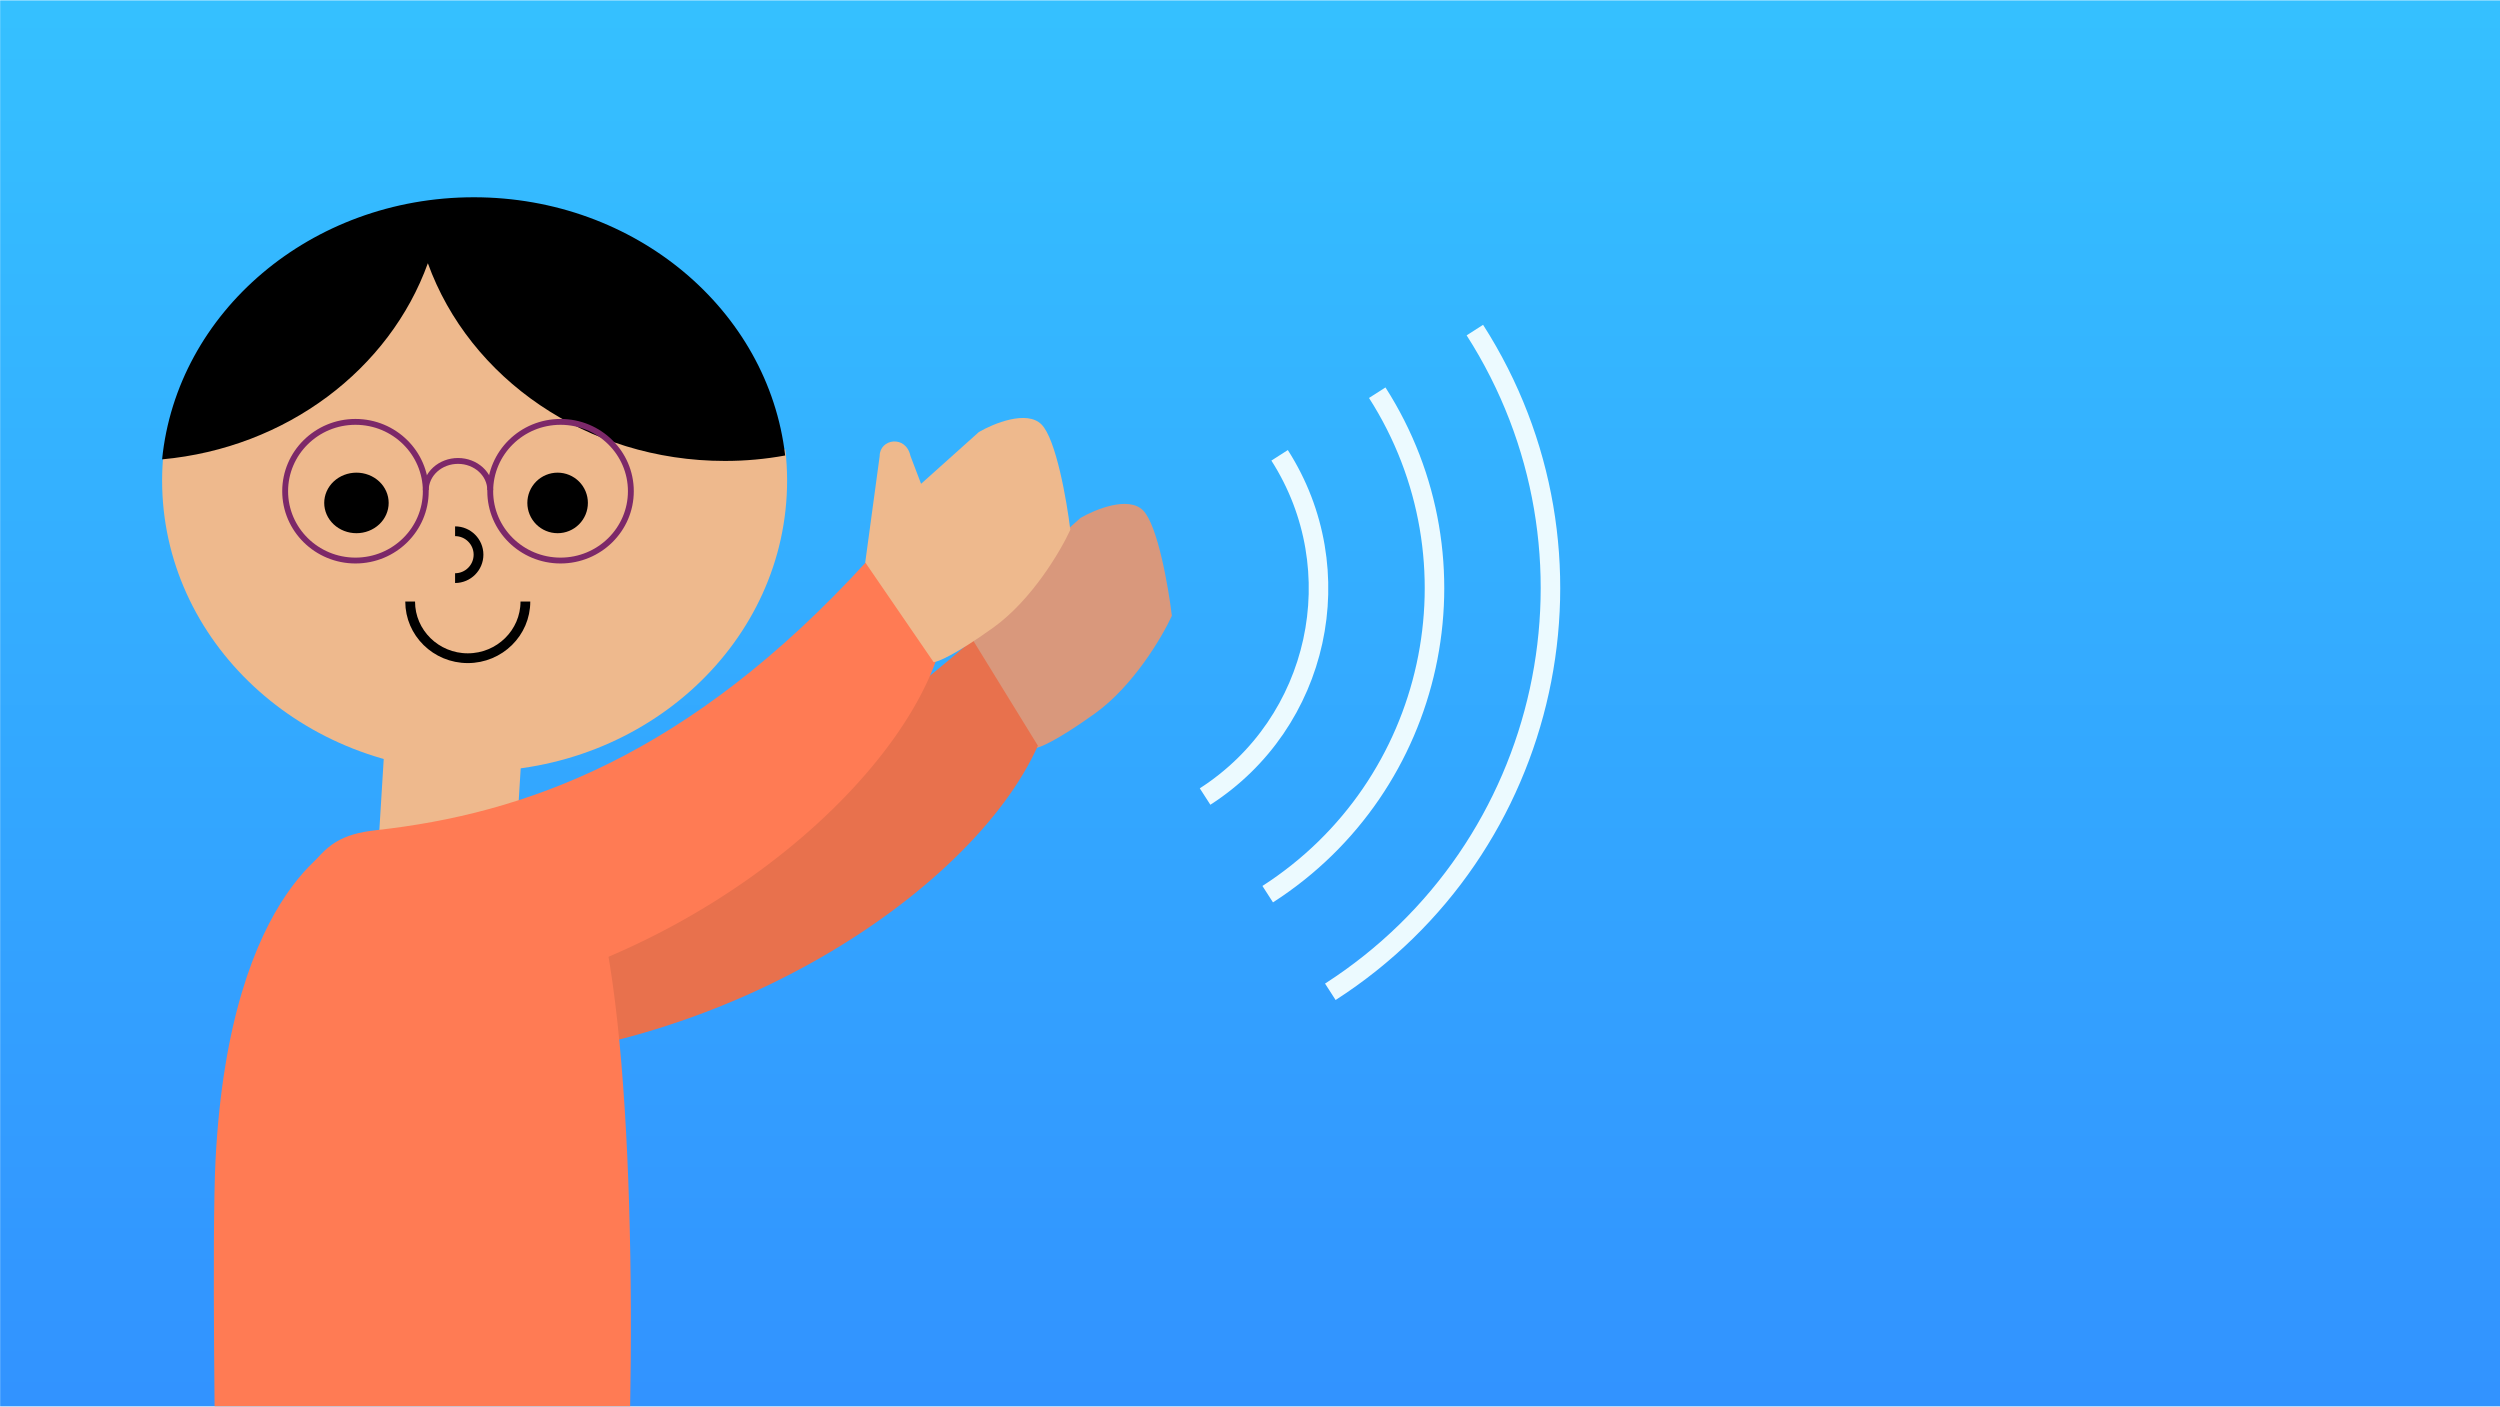
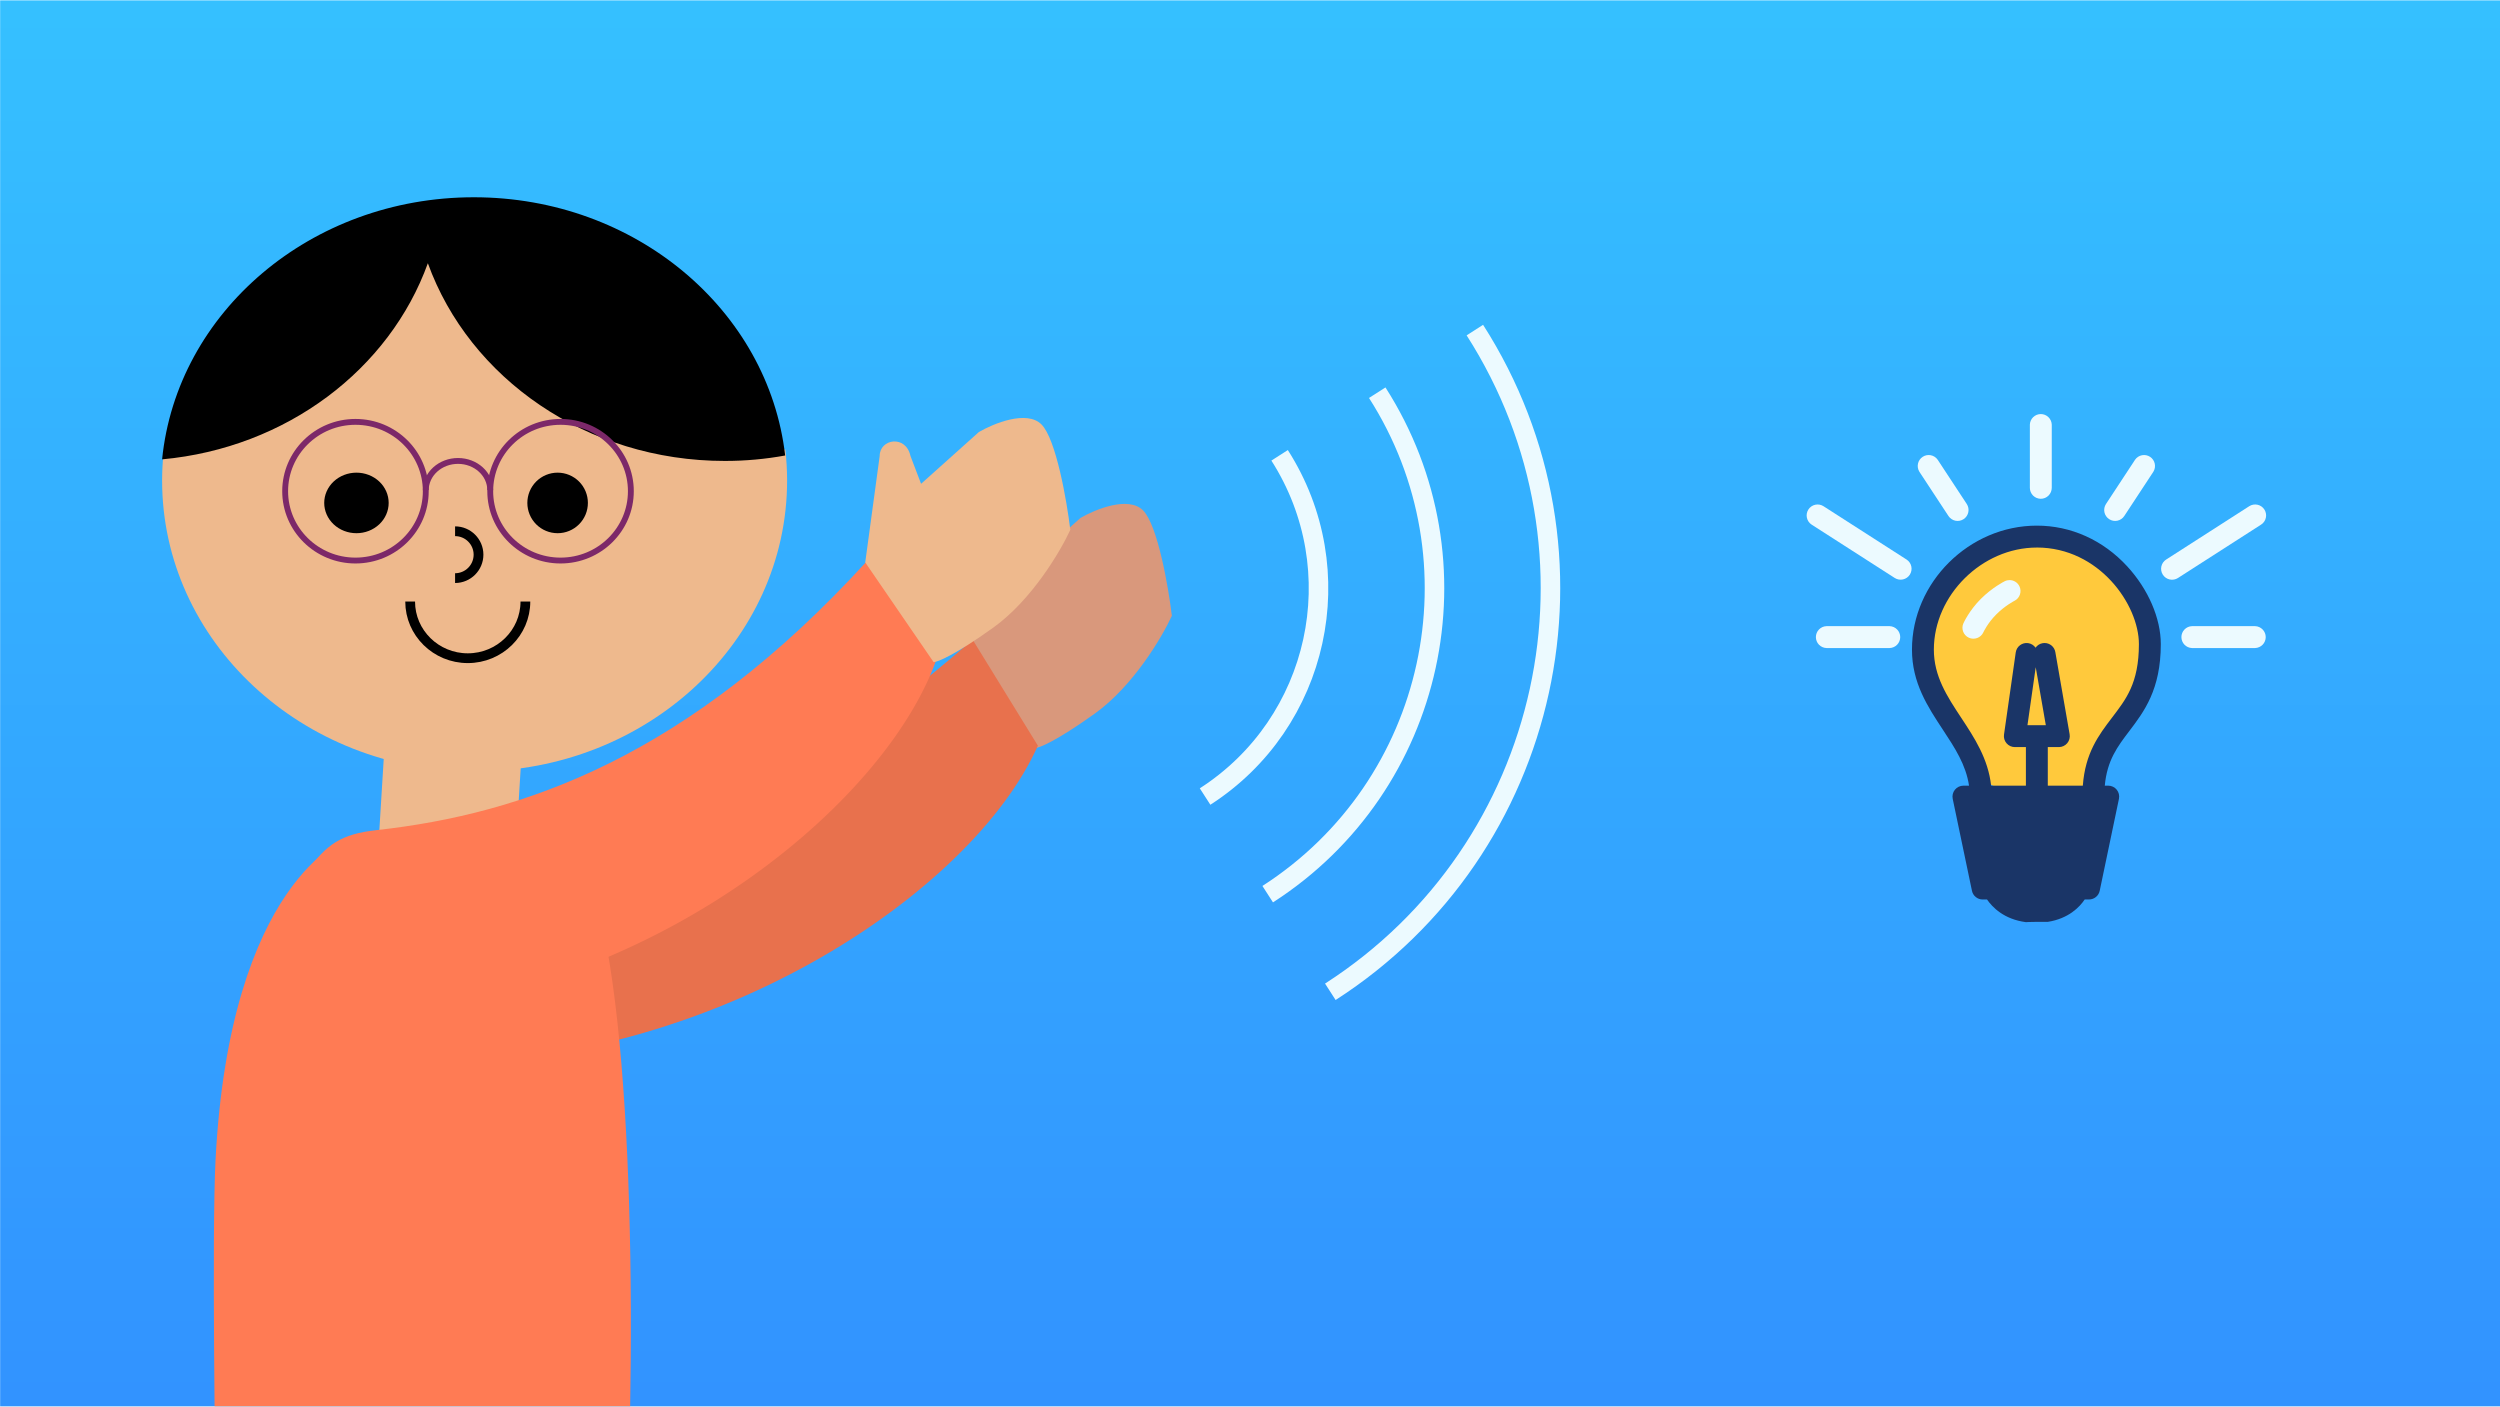
<svg xmlns="http://www.w3.org/2000/svg" width="1280" height="720" viewBox="0 0 1280 720" fill="none">
  <g clip-path="url(#clip0_410_4586)">
    <rect width="1280" height="720" fill="#ECFAFF" />
    <path d="M0.078 0.211H1280.06V720.201H0.078V0.211Z" fill="url(#paint0_linear_410_4586)" />
    <path d="M755.127 169C828.057 282.947 794.926 434.63 681.127 507.798" stroke="#ECFAFF" stroke-width="10" stroke-miterlimit="10" />
    <path d="M705.143 201.062C760.387 287.413 735.28 402.359 649.063 457.814" stroke="#ECFAFF" stroke-width="10" stroke-miterlimit="10" />
    <path d="M655.159 233.125C692.717 291.879 675.634 370.092 617 407.829" stroke="#ECFAFF" stroke-width="10" stroke-miterlimit="10" />
+     <path d="M986.702 332.251C986.702 300.302 1012.6 274.402 1044.55 274.402C1076.5 274.402 1102.4 300.302 1102.4 332.251C1068.45 398.275 1086.05 407.078 1044.55 407.078C999.278 407.078 1003.05 375.01 986.702 332.251Z" fill="#FFC93C" />
+     <path fill-rule="evenodd" clip-rule="evenodd" d="M1044.89 255.375C1046.38 255.375 1047.8 254.785 1048.85 253.735C1049.9 252.686 1050.49 251.261 1050.5 249.776V217.401C1050.44 215.951 1049.83 214.578 1048.78 213.57C1047.74 212.563 1046.34 212 1044.89 212C1043.44 212 1042.05 212.563 1041 213.57C1039.96 214.578 1039.34 215.951 1039.29 217.401V249.776C1039.29 251.26 1039.88 252.683 1040.93 253.733C1041.98 254.782 1043.41 255.373 1044.89 255.375Z" fill="#ECFAFF" />
+     <path fill-rule="evenodd" clip-rule="evenodd" d="M1154.65 320.591H1122.28C1120.83 320.644 1119.45 321.258 1118.45 322.303C1117.44 323.348 1116.88 324.742 1116.88 326.194C1116.88 327.645 1117.44 329.04 1118.45 330.085C1119.45 331.13 1120.83 331.744 1122.28 331.797H1154.65C1156.1 331.744 1157.47 331.13 1158.48 330.085C1159.49 329.04 1160.05 327.645 1160.05 326.194C1160.05 324.742 1159.49 323.348 1158.48 322.303C1157.47 321.258 1156.1 320.644 1154.65 320.591Z" fill="#ECFAFF" />
+     <path fill-rule="evenodd" clip-rule="evenodd" d="M967.51 320.591H935.136C933.685 320.644 932.312 321.258 931.305 322.303C930.297 323.348 929.734 324.742 929.734 326.194C929.734 327.645 930.297 329.04 931.305 330.085C932.312 331.13 933.685 331.744 935.136 331.797H967.51C968.961 331.744 970.334 331.13 971.341 330.085C972.349 329.04 972.911 327.645 972.911 326.194C972.911 324.742 972.349 323.348 971.341 322.303C970.334 321.258 968.961 320.644 967.51 320.591Z" fill="#ECFAFF" />
+     <path fill-rule="evenodd" clip-rule="evenodd" d="M1115.12 295.931L1157.67 268.613C1158.29 268.216 1158.83 267.7 1159.25 267.095C1159.67 266.491 1159.96 265.809 1160.12 265.09C1160.28 264.37 1160.29 263.627 1160.16 262.903C1160.03 262.178 1159.76 261.486 1159.36 260.867C1158.96 260.247 1158.45 259.712 1157.84 259.292C1157.24 258.872 1156.56 258.575 1155.84 258.418C1155.12 258.261 1154.37 258.248 1153.65 258.378C1152.92 258.509 1152.23 258.781 1151.61 259.178L1109.06 286.496C1107.81 287.3 1106.93 288.567 1106.61 290.02C1106.29 291.473 1106.57 292.992 1107.37 294.243C1108.17 295.494 1109.44 296.375 1110.89 296.692C1112.35 297.008 1113.87 296.735 1115.12 295.931Z" fill="#ECFAFF" />
+     <path fill-rule="evenodd" clip-rule="evenodd" d="M1079.88 265.802C1081.12 266.615 1082.63 266.903 1084.09 266.602C1085.54 266.301 1086.82 265.436 1087.63 264.197L1102.52 241.536C1103.29 240.294 1103.55 238.801 1103.23 237.375C1102.92 235.948 1102.06 234.701 1100.84 233.899C1099.62 233.096 1098.13 232.802 1096.7 233.078C1095.26 233.355 1093.99 234.181 1093.16 235.379L1078.27 258.04C1077.45 259.282 1077.16 260.798 1077.46 262.253C1077.76 263.709 1078.64 264.985 1079.88 265.802Z" fill="#ECFAFF" />
+     <path fill-rule="evenodd" clip-rule="evenodd" d="M927.577 268.62L970.132 295.938C971.383 296.724 972.894 296.984 974.336 296.662C975.777 296.34 977.034 295.463 977.832 294.22C978.63 292.977 978.906 291.469 978.599 290.024C978.291 288.579 977.426 287.314 976.191 286.503L933.636 259.185C932.385 258.382 930.865 258.108 929.413 258.425C927.96 258.741 926.692 259.622 925.889 260.873C925.085 262.125 924.812 263.644 925.129 265.096C925.445 266.549 926.326 267.817 927.577 268.62Z" fill="#ECFAFF" />
+     <path fill-rule="evenodd" clip-rule="evenodd" d="M997.616 264.196C998.021 264.81 998.542 265.339 999.15 265.752C999.759 266.165 1000.44 266.454 1001.16 266.603C1001.88 266.752 1002.63 266.757 1003.35 266.619C1004.07 266.481 1004.76 266.201 1005.37 265.797C1005.99 265.393 1006.52 264.871 1006.93 264.263C1007.34 263.654 1007.63 262.97 1007.78 262.249C1007.93 261.529 1007.94 260.786 1007.8 260.064C1007.66 259.342 1007.38 258.653 1006.98 258.039L992.085 235.378C991.25 234.179 989.98 233.354 988.546 233.077C987.111 232.801 985.625 233.095 984.405 233.897C983.184 234.7 982.325 235.947 982.01 237.373C981.694 238.8 981.949 240.293 982.718 241.535L997.609 264.196H997.616Z" fill="#ECFAFF" />
+     <path fill-rule="evenodd" clip-rule="evenodd" d="M1008.08 326.523C1010.89 327.787 1014.21 326.535 1015.49 323.728C1015.5 323.678 1017.67 318.993 1022.1 314.569C1026.6 310.063 1031.33 307.659 1031.4 307.622C1034.16 306.246 1035.29 302.887 1033.92 300.123C1033.46 299.186 1032.74 298.398 1031.85 297.847C1030.97 297.296 1029.94 297.005 1028.9 297.006C1028.06 297.006 1027.21 297.192 1026.42 297.589C1026.16 297.719 1020.05 300.768 1014.18 306.642C1008.22 312.598 1005.38 318.876 1005.26 319.142C1004 321.962 1005.26 325.252 1008.08 326.523Z" fill="#ECFAFF" />
+     <path fill-rule="evenodd" clip-rule="evenodd" d="M1008.14 402.261H1005.27C1003.59 402.261 1001.99 403.023 1000.92 404.331C1000.4 404.977 1000.02 405.733 999.826 406.542C999.63 407.352 999.617 408.195 999.789 409.01L1009.64 456.083C1009.9 457.342 1010.59 458.473 1011.59 459.284C1012.59 460.095 1013.83 460.538 1015.12 460.539H1017.36C1020.12 464.548 1026.06 470.677 1037.26 472.146V472.148C1037.26 472.148 1039.31 471.998 1042.41 471.998C1045.5 471.998 1048.47 471.996 1048.47 471.996V471.997C1059.08 470.324 1064.73 464.455 1067.37 460.533H1069.57C1072.22 460.533 1074.51 458.673 1075.05 456.077L1084.9 409.004C1085.25 407.349 1084.83 405.632 1083.77 404.325C1083.24 403.679 1082.58 403.158 1081.82 402.8C1081.07 402.442 1080.25 402.256 1079.42 402.255H1077.65C1078.83 389.272 1084.16 382.257 1090.21 374.288C1097.76 364.347 1106.33 353.081 1106.33 329.768C1106.33 316.562 1099.91 301.689 1089.15 289.989C1076.78 276.535 1060.34 269.123 1042.86 269.123C1008.21 269.123 978.93 298.187 978.93 332.594C978.93 349.623 986.98 361.819 994.757 373.618C1000.82 382.821 1006.59 391.59 1008.14 402.255V402.261ZM1065.01 449.334H1064.09C1061.75 449.334 1059.69 450.71 1058.87 452.898C1058.73 453.239 1055.28 461.27 1042.41 461.27C1029.54 461.27 1025.94 453.195 1025.82 452.898C1025.41 451.848 1024.69 450.946 1023.76 450.311C1022.83 449.675 1021.73 449.335 1020.6 449.334H1019.68L1012.17 413.466H1072.52L1065.01 449.334ZM1042.86 280.333C1074.76 280.333 1095.12 309.615 1095.12 329.774C1095.12 349.933 1088.4 358.15 1081.29 367.514C1074.58 376.345 1067.65 385.449 1066.4 402.267H1048.47V382.511H1054.13C1054.95 382.511 1055.76 382.332 1056.5 381.988C1057.24 381.643 1057.89 381.141 1058.42 380.516C1058.95 379.891 1059.33 379.158 1059.54 378.369C1059.76 377.58 1059.79 376.754 1059.65 375.948L1052.33 333.864C1051.86 331.137 1049.49 329.222 1046.81 329.222C1046.5 329.222 1046.17 329.247 1045.85 329.303C1045.12 329.429 1044.42 329.699 1043.79 330.097C1043.17 330.495 1042.63 331.013 1042.21 331.621C1041.77 330.989 1041.2 330.455 1040.55 330.052C1039.9 329.649 1039.16 329.386 1038.4 329.278C1035.36 328.844 1032.5 330.97 1032.06 334.031L1026.05 376.116C1025.82 377.727 1026.3 379.351 1027.37 380.578C1027.89 381.184 1028.54 381.67 1029.27 382.004C1030 382.338 1030.8 382.511 1031.6 382.511H1037.26V402.267H1019.46C1017.93 388.411 1010.92 377.777 1004.11 367.458C996.926 356.564 990.134 346.27 990.134 332.606C990.134 304.769 1014.77 280.346 1042.86 280.346L1042.86 280.333ZM1038.06 371.294L1042.29 341.61L1047.46 371.294H1038.06Z" fill="#1A3567" />
+     <path d="M1066.56 453.604L1042.66 469.953L1017.51 453.604L1004.31 406.445H1077.25L1066.56 453.604Z" fill="#1A3567" />
    <path d="M495 331.957L530 383C531.972 383 540.845 379.466 560.563 365.331C580.282 351.196 595.07 326.067 600 315.27C598.192 300.384 592.704 268.746 585.211 261.286C577.718 253.825 560.728 260.795 553.169 265.212L523.592 291.712L518.169 277.479C515.803 266.485 502.394 268.644 502.394 277.479L495 331.957Z" fill="#D9987C" />
    <path d="M196.687 454.094L216.409 544.58C363.991 546.536 497.593 457.614 531.397 381.776L497.974 327.487C389.363 423.696 280.449 454.738 200.309 455.085L196.687 454.094Z" fill="#E8714D" />
    <path d="M177.05 429.706C177.05 429.706 117.762 450.911 110.356 593.849C108.382 631.955 110.357 759.004 110.357 759.004L321.954 750.059C326.114 608.413 318.53 450.407 289.422 430.642C260.314 410.877 235.896 413.187 177.049 429.703L177.05 429.706Z" fill="#FF7B54" />
    <path d="M219.51 131C199.953 185.67 147.304 226.182 83.719 232.073C83.249 236.698 83.009 241.344 83 245.993C83 328.285 154.632 395 243 395C331.349 395 403 328.285 403 245.991C403 240.618 402.668 235.32 402.078 230.078C391.917 231.935 381.609 232.875 371.28 232.885C300.607 232.885 240.695 190.193 219.51 131Z" fill="#EEB98D" />
    <path d="M242.601 101C159.106 101 90.545 159.919 83 235.191C146.715 229.34 199.468 189.089 219.064 134.771C240.294 193.583 300.325 236 371.139 236C381.682 236 392.017 235.047 402 233.211C393.437 158.894 325.345 101 242.601 101Z" fill="black" />
    <path d="M234.321 462.919L219.991 461.776C204.611 460.51 192.966 445.217 194.073 427.527L201.928 300L272 305.655L264.145 433.188C263.058 450.834 249.701 464.167 234.288 462.919" fill="#EEB98D" />
    <path d="M199 257.498C199 261.609 197.261 265.552 194.167 268.459C191.072 271.367 186.876 273 182.5 273C178.124 273 173.927 271.367 170.832 268.459C167.738 265.552 166 261.609 166 257.498C166 255.462 166.426 253.446 167.256 251.565C168.085 249.684 169.3 247.976 170.832 246.536C172.365 245.097 174.184 243.956 176.186 243.177C178.188 242.399 180.334 241.999 182.501 242C184.668 241.998 186.814 242.398 188.816 243.176C190.818 243.954 192.638 245.095 194.171 246.535C195.703 247.974 196.918 249.683 197.746 251.564C198.575 253.446 199.001 255.462 199 257.498Z" fill="black" />
    <path d="M301 257.497C301 261.608 299.367 265.552 296.46 268.459C293.553 271.367 289.611 273 285.5 273C281.389 273 277.447 271.367 274.54 268.459C271.633 265.552 270 261.608 270 257.497C269.999 255.46 270.399 253.444 271.178 251.563C271.956 249.681 273.098 247.972 274.538 246.533C275.978 245.093 277.688 243.952 279.569 243.174C281.451 242.396 283.467 241.997 285.503 242C287.538 242 289.553 242.4 291.433 243.179C293.313 243.958 295.021 245.099 296.46 246.538C297.899 247.977 299.041 249.685 299.82 251.566C300.599 253.446 301 255.461 301 257.497Z" fill="black" />
    <path d="M323 251.501C323 271.096 306.872 287 287 287C267.123 287 251 271.096 251 251.501C251 231.9 267.121 216 287 216C306.872 216 323 231.9 323 251.501Z" stroke="#7C2869" stroke-width="3" stroke-miterlimit="10" />
    <path d="M217.998 251.501C217.998 271.096 201.877 287 182 287C162.142 287 146 271.096 146 251.501C146 231.9 162.142 216 182 216C201.877 216 217.998 231.9 217.998 251.501Z" stroke="#7C2869" stroke-width="3" stroke-miterlimit="10" />
    <path d="M210 308C210 323.999 223.218 337 239.506 337C255.78 337 269 324.001 269 308" stroke="black" stroke-width="5" stroke-miterlimit="10" />
    <path d="M233 296C239.613 296 245 290.609 245 283.99C245 277.374 239.611 272 233 272" stroke="black" stroke-width="5" stroke-miterlimit="10" />
    <path d="M251 250.998C251 242.711 243.621 236 234.498 236C232.331 235.999 230.185 236.386 228.182 237.14C226.18 237.893 224.361 238.998 222.829 240.391C221.296 241.785 220.082 243.439 219.253 245.259C218.425 247.079 217.998 249.03 218 251" stroke="#7C2869" stroke-width="3" stroke-miterlimit="10" />
    <path d="M157 446.5L202.982 517.782C340.812 504.89 456.542 408.639 480.506 334.541L443.921 287.244C352.224 387.799 267.704 416.686 193 425C174.465 427.014 167.004 432.407 157 446.5Z" fill="#FF7B54" />
    <path d="M443 287.957L478 339C479.972 339 488.845 335.466 508.563 321.331C528.282 307.196 543.07 282.067 548 271.27C546.192 256.384 540.704 224.746 533.211 217.286C525.718 209.825 508.728 216.795 501.169 221.212L471.592 247.712L466.169 233.479C463.803 222.485 450.394 224.644 450.394 233.479L443 287.957Z" fill="#EEB98D" />
  </g>
  <defs>
    <linearGradient id="paint0_linear_410_4586" x1="635.075" y1="747.058" x2="635.075" y2="-24.895" gradientUnits="userSpaceOnUse">
      <stop stop-color="#3291FF" />
      <stop offset="1" stop-color="#35C2FF" />
    </linearGradient>
    <clipPath id="clip0_410_4586">
      <rect width="1280" height="720" fill="white" />
    </clipPath>
  </defs>
</svg>
